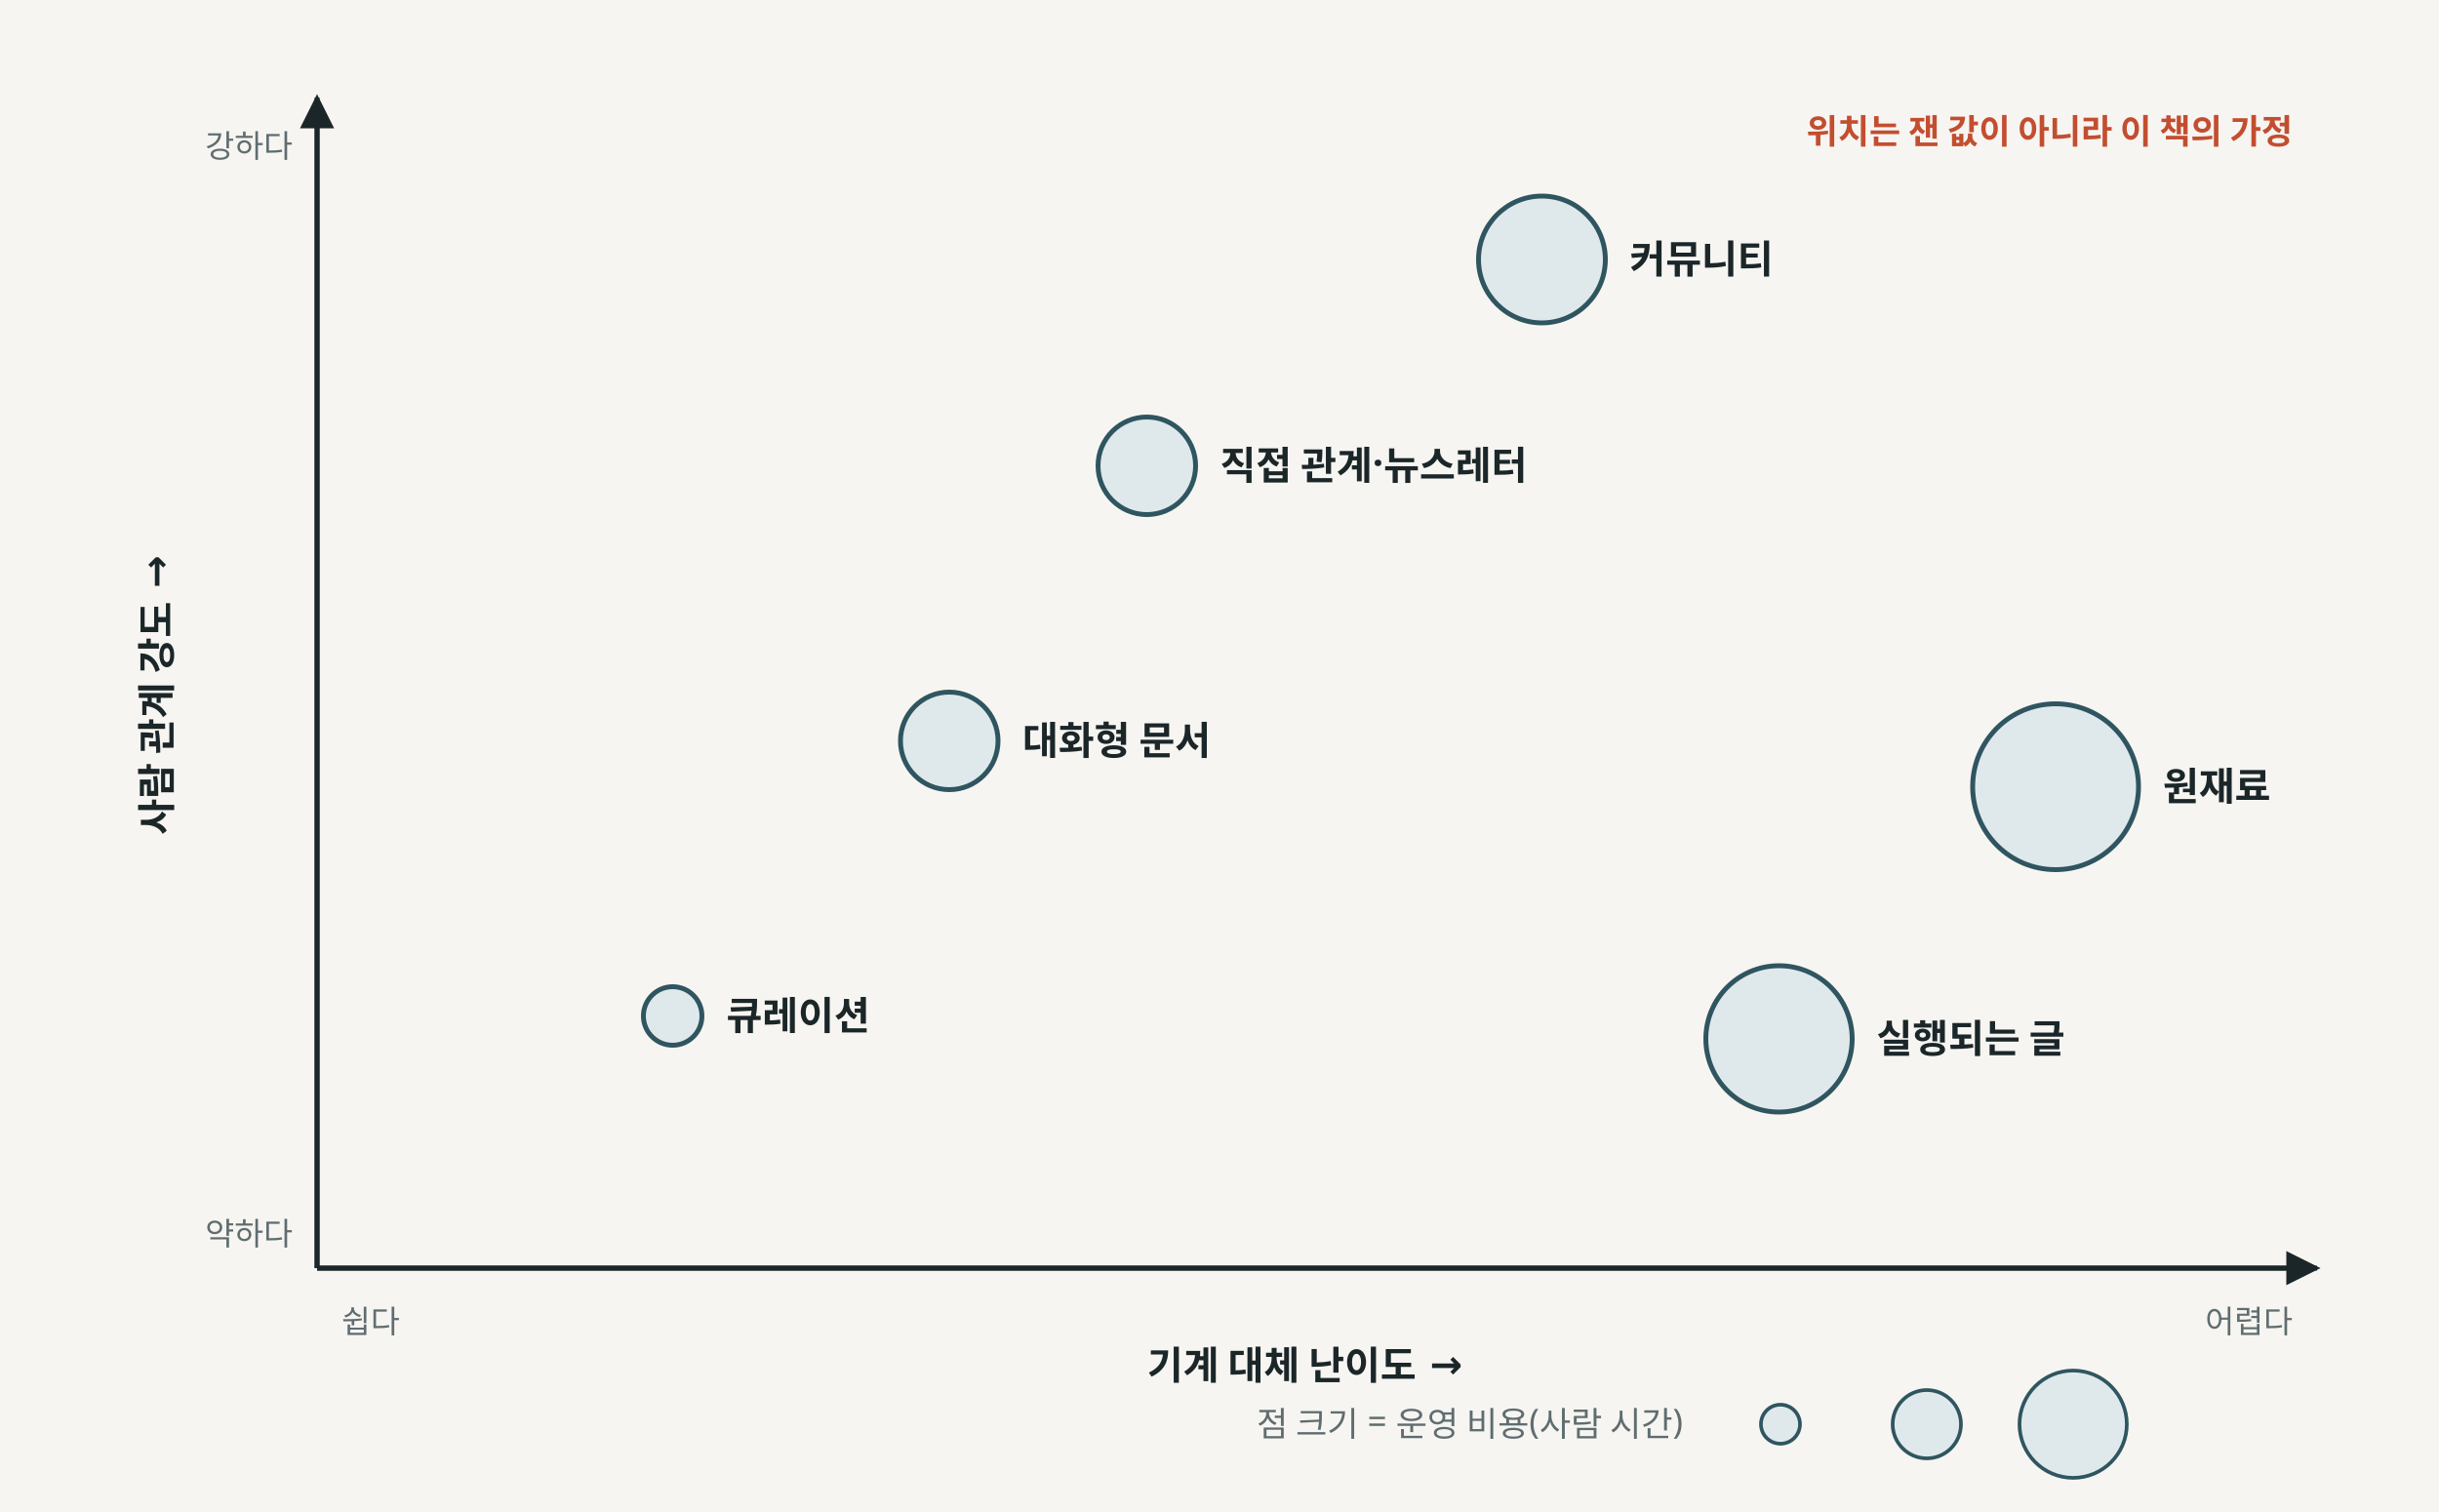
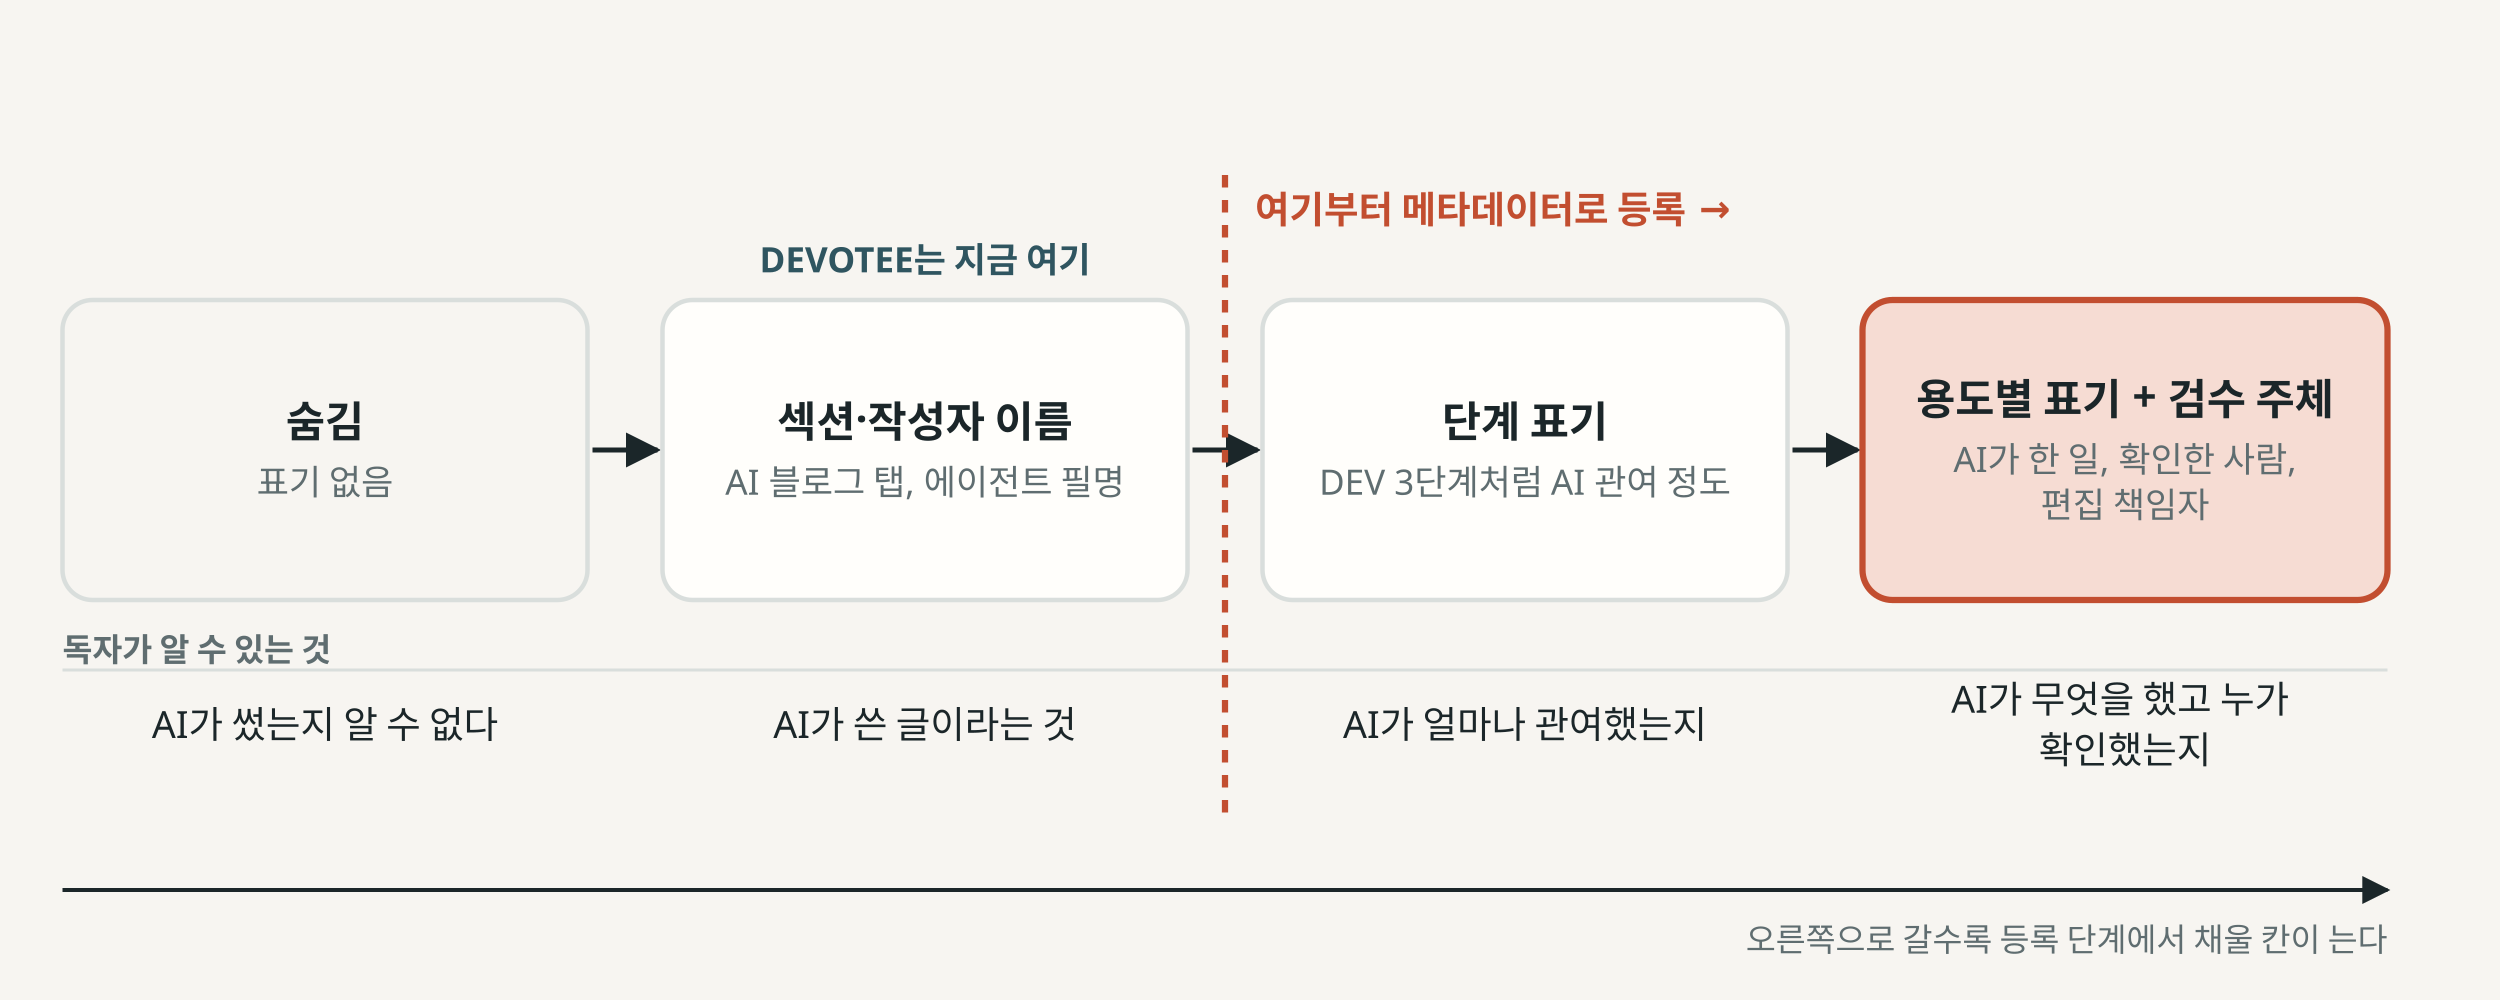
- <svg xmlns="http://www.w3.org/2000/svg" viewBox="0 0 1000 620" role="img" aria-label="여섯 갈래의 가설 지도" font-family="Pretendard,'Apple SD Gothic Neo','Noto Sans KR',sans-serif">
+ <svg xmlns="http://www.w3.org/2000/svg" viewBox="0 0 1000 400" role="img" aria-label="표기 스펙트럼" font-family="Pretendard,'Apple SD Gothic Neo','Noto Sans KR',sans-serif">
  <defs>
    <marker id="mi" viewBox="0 0 10 10" refX="9" refY="5" markerWidth="7" markerHeight="7" orient="auto-start-reverse">
      <path d="M0,0L10,5L0,10z" fill="#1b2629" />
    </marker>
    <marker id="mc" viewBox="0 0 10 10" refX="9" refY="5" markerWidth="8" markerHeight="8" orient="auto-start-reverse">
      <path d="M0,0L10,5L0,10z" fill="#c24e30" />
    </marker>
  </defs>
-   <rect width="1000" height="620" fill="#f7f5f1" />
-   <line x1="130" y1="520" x2="940" y2="520" stroke="#1b2629" stroke-width="2" />
-   <line x1="130" y1="520" x2="130" y2="50" stroke="#1b2629" stroke-width="2" />
-   <path d="M130,520 L950,520" fill="none" stroke="#1b2629" stroke-width="2" marker-end="url(#mi)" />
-   <path d="M130,520 L130,40" fill="none" stroke="#1b2629" stroke-width="2" marker-end="url(#mi)" />
-   <text fill="#1b2629" font-size="16" font-weight="700" text-anchor="middle" dominant-baseline="middle">
-     <tspan x="535.0" y="560.0">기계 대체 난이도 →</tspan>
+   <rect width="1000" height="400" fill="#f7f5f1" />
+   <rect x="25" y="120" width="210" height="120" rx="12" fill="#f7f5f1" stroke="#d9dedc" stroke-width="1.8" />
+   <text x="130.0" y="174.8" fill="#1b2629" font-size="17" font-weight="700" text-anchor="middle">숨김</text>
+   <text x="130.0" y="197.9" fill="#5f6d70" font-size="14" font-weight="400" text-anchor="middle">표기 없음</text>
+   <path d="M237,180.0 L263,180.0" fill="none" stroke="#1b2629" stroke-width="2" marker-end="url(#mi)" />
+   <text fill="#1b2629" font-size="15" font-weight="400" text-anchor="middle" dominant-baseline="middle">
+     <tspan x="130.0" y="290.0">AI가 썼는지 알 수 없다</tspan>
  </text>
-   <text fill="#5f6d70" font-size="13" font-weight="400" text-anchor="start" dominant-baseline="middle">
-     <tspan x="140.0" y="542.0">쉽다</tspan>
+   <rect x="265" y="120" width="210" height="120" rx="12" fill="#fffefb" stroke="#d9dedc" stroke-width="1.8" />
+   <text x="370.0" y="174.8" fill="#1b2629" font-size="17" font-weight="700" text-anchor="middle">섹션·작성자 이름</text>
+   <text x="370.0" y="197.9" fill="#5f6d70" font-size="14" font-weight="400" text-anchor="middle">AI 블로그 탭, 에이전트 필명</text>
+   <path d="M477,180.0 L503,180.0" fill="none" stroke="#1b2629" stroke-width="2" marker-end="url(#mi)" />
+   <text fill="#1b2629" font-size="15" font-weight="400" text-anchor="middle" dominant-baseline="middle">
+     <tspan x="370.0" y="290.0">AI가 쓴 글이라는 것</tspan>
  </text>
+   <rect x="505" y="120" width="210" height="120" rx="12" fill="#fffefb" stroke="#d9dedc" stroke-width="1.8" />
+   <text x="610.0" y="174.8" fill="#1b2629" font-size="17" font-weight="700" text-anchor="middle">단계 표기</text>
+   <text x="610.0" y="197.9" fill="#5f6d70" font-size="14" font-weight="400" text-anchor="middle">DEV 3단계처럼 AI 관여 정도</text>
+   <path d="M717,180.0 L743,180.0" fill="none" stroke="#1b2629" stroke-width="2" marker-end="url(#mi)" />
+   <text fill="#1b2629" font-size="15" font-weight="400" text-anchor="middle" dominant-baseline="middle">
+     <tspan x="610.0" y="290.0">AI가 얼마나 관여했는지</tspan>
+   </text>
+   <rect x="745" y="120" width="210" height="120" rx="12" fill="#f6dcd3" stroke="#c24e30" stroke-width="2.5" />
+   <text x="850.0" y="165.8" fill="#1b2629" font-size="17" font-weight="700" text-anchor="middle">용도별 표기 + 검수 주체</text>
+   <text x="850.0" y="188.8" fill="#5f6d70" font-size="14" font-weight="400" text-anchor="middle">AI가 한 일, 확인한 사람,</text>
+   <text x="850.0" y="207.0" fill="#5f6d70" font-size="14" font-weight="400" text-anchor="middle">편집 책임자</text>
+   <text fill="#1b2629" font-size="15" font-weight="400" text-anchor="middle" dominant-baseline="middle">
+     <tspan x="850.0" y="279.9">AI가 무엇을 했고 누가</tspan>
+     <tspan x="850.0" y="300.1">확인했는지</tspan>
+   </text>
+   <text fill="#5f6d70" font-size="13" font-weight="700" text-anchor="start" dominant-baseline="middle">
+     <tspan x="25.0" y="260.0">독자가 알 수 있는 것</tspan>
+   </text>
+   <line x1="25" y1="268" x2="955" y2="268" stroke="#d9dedc" stroke-width="1.2" />
+   <line x1="490.0" y1="70" x2="490.0" y2="330" stroke="#c24e30" stroke-width="2.5" stroke-dasharray="5 5" />
+   <text fill="#c24e30" font-size="15" font-weight="700" text-anchor="start" dominant-baseline="middle">
+     <tspan x="502.0" y="84.0">여기부터 메타데이터로 등록 →</tspan>
+   </text>
+   <text fill="#2f5560" font-size="14" font-weight="700" text-anchor="middle" dominant-baseline="middle">
+     <tspan x="370.0" y="104.0">DEVOTEE는 지금 여기</tspan>
+   </text>
+   <path d="M25,356 L955,356" fill="none" stroke="#1b2629" stroke-width="1.6" marker-end="url(#mi)" />
  <text fill="#5f6d70" font-size="13" font-weight="400" text-anchor="end" dominant-baseline="middle">
-     <tspan x="940.0" y="542.0">어렵다</tspan>
+     <tspan x="955.0" y="376.0">오른쪽으로 갈수록 등록 단계에서 채울 칸이 는다</tspan>
  </text>
-   <text x="70" y="285.0" fill="#1b2629" font-size="16" font-weight="700" text-anchor="middle" transform="rotate(-90 70 285.0)">사람 관계 강도 →</text>
-   <text fill="#5f6d70" font-size="13" font-weight="400" text-anchor="end" dominant-baseline="middle">
-     <tspan x="120.0" y="506.0">약하다</tspan>
-   </text>
-   <text fill="#5f6d70" font-size="13" font-weight="400" text-anchor="end" dominant-baseline="middle">
-     <tspan x="120.0" y="60.0">강하다</tspan>
-   </text>
-   <circle cx="275.8" cy="416.6" r="12" fill="#dfe9eb" stroke="#2f5560" stroke-width="2" />
-   <text fill="#1b2629" font-size="16" font-weight="700" text-anchor="start" dominant-baseline="middle">
-     <tspan x="297.8" y="416.6">큐레이션</tspan>
-   </text>
-   <circle cx="842.8" cy="322.6" r="34" fill="#dfe9eb" stroke="#2f5560" stroke-width="2" />
-   <text fill="#1b2629" font-size="16" font-weight="700" text-anchor="start" dominant-baseline="middle">
-     <tspan x="886.8" y="322.6">원재료</tspan>
-   </text>
-   <circle cx="632.2" cy="106.4" r="26" fill="#dfe9eb" stroke="#2f5560" stroke-width="2" />
-   <text fill="#1b2629" font-size="16" font-weight="700" text-anchor="start" dominant-baseline="middle">
-     <tspan x="668.2" y="106.4">커뮤니티</tspan>
-   </text>
-   <circle cx="470.2" cy="191.0" r="20" fill="#dfe9eb" stroke="#2f5560" stroke-width="2" />
-   <text fill="#1b2629" font-size="16" font-weight="700" text-anchor="start" dominant-baseline="middle">
-     <tspan x="500.2" y="191.0">직접 관계·뉴스레터</tspan>
-   </text>
-   <circle cx="389.2" cy="303.8" r="20" fill="#dfe9eb" stroke="#2f5560" stroke-width="2" />
-   <text fill="#1b2629" font-size="16" font-weight="700" text-anchor="start" dominant-baseline="middle">
-     <tspan x="419.2" y="303.8">대화형 문서</tspan>
-   </text>
-   <circle cx="729.4" cy="426.0" r="30" fill="#dfe9eb" stroke="#2f5560" stroke-width="2" />
-   <text fill="#1b2629" font-size="16" font-weight="700" text-anchor="start" dominant-baseline="middle">
-     <tspan x="769.4" y="426.0">실행되는 글</tspan>
-   </text>
-   <text fill="#c24e30" font-size="14" font-weight="700" text-anchor="end" dominant-baseline="middle">
-     <tspan x="940.0" y="54.0">위치는 잰 값이 아니라 이 책의 가정</tspan>
-   </text>
-   <text fill="#5f6d70" font-size="14" font-weight="400" text-anchor="end" dominant-baseline="middle">
-     <tspan x="690.0" y="584.0">점 크기 = 운영 비용(사람 시간)</tspan>
-   </text>
-   <circle cx="730" cy="584" r="8" fill="#dfe9eb" stroke="#2f5560" stroke-width="1.5" />
-   <circle cx="790" cy="584" r="14" fill="#dfe9eb" stroke="#2f5560" stroke-width="1.5" />
-   <circle cx="850" cy="584" r="22" fill="#dfe9eb" stroke="#2f5560" stroke-width="1.5" />
</svg>
